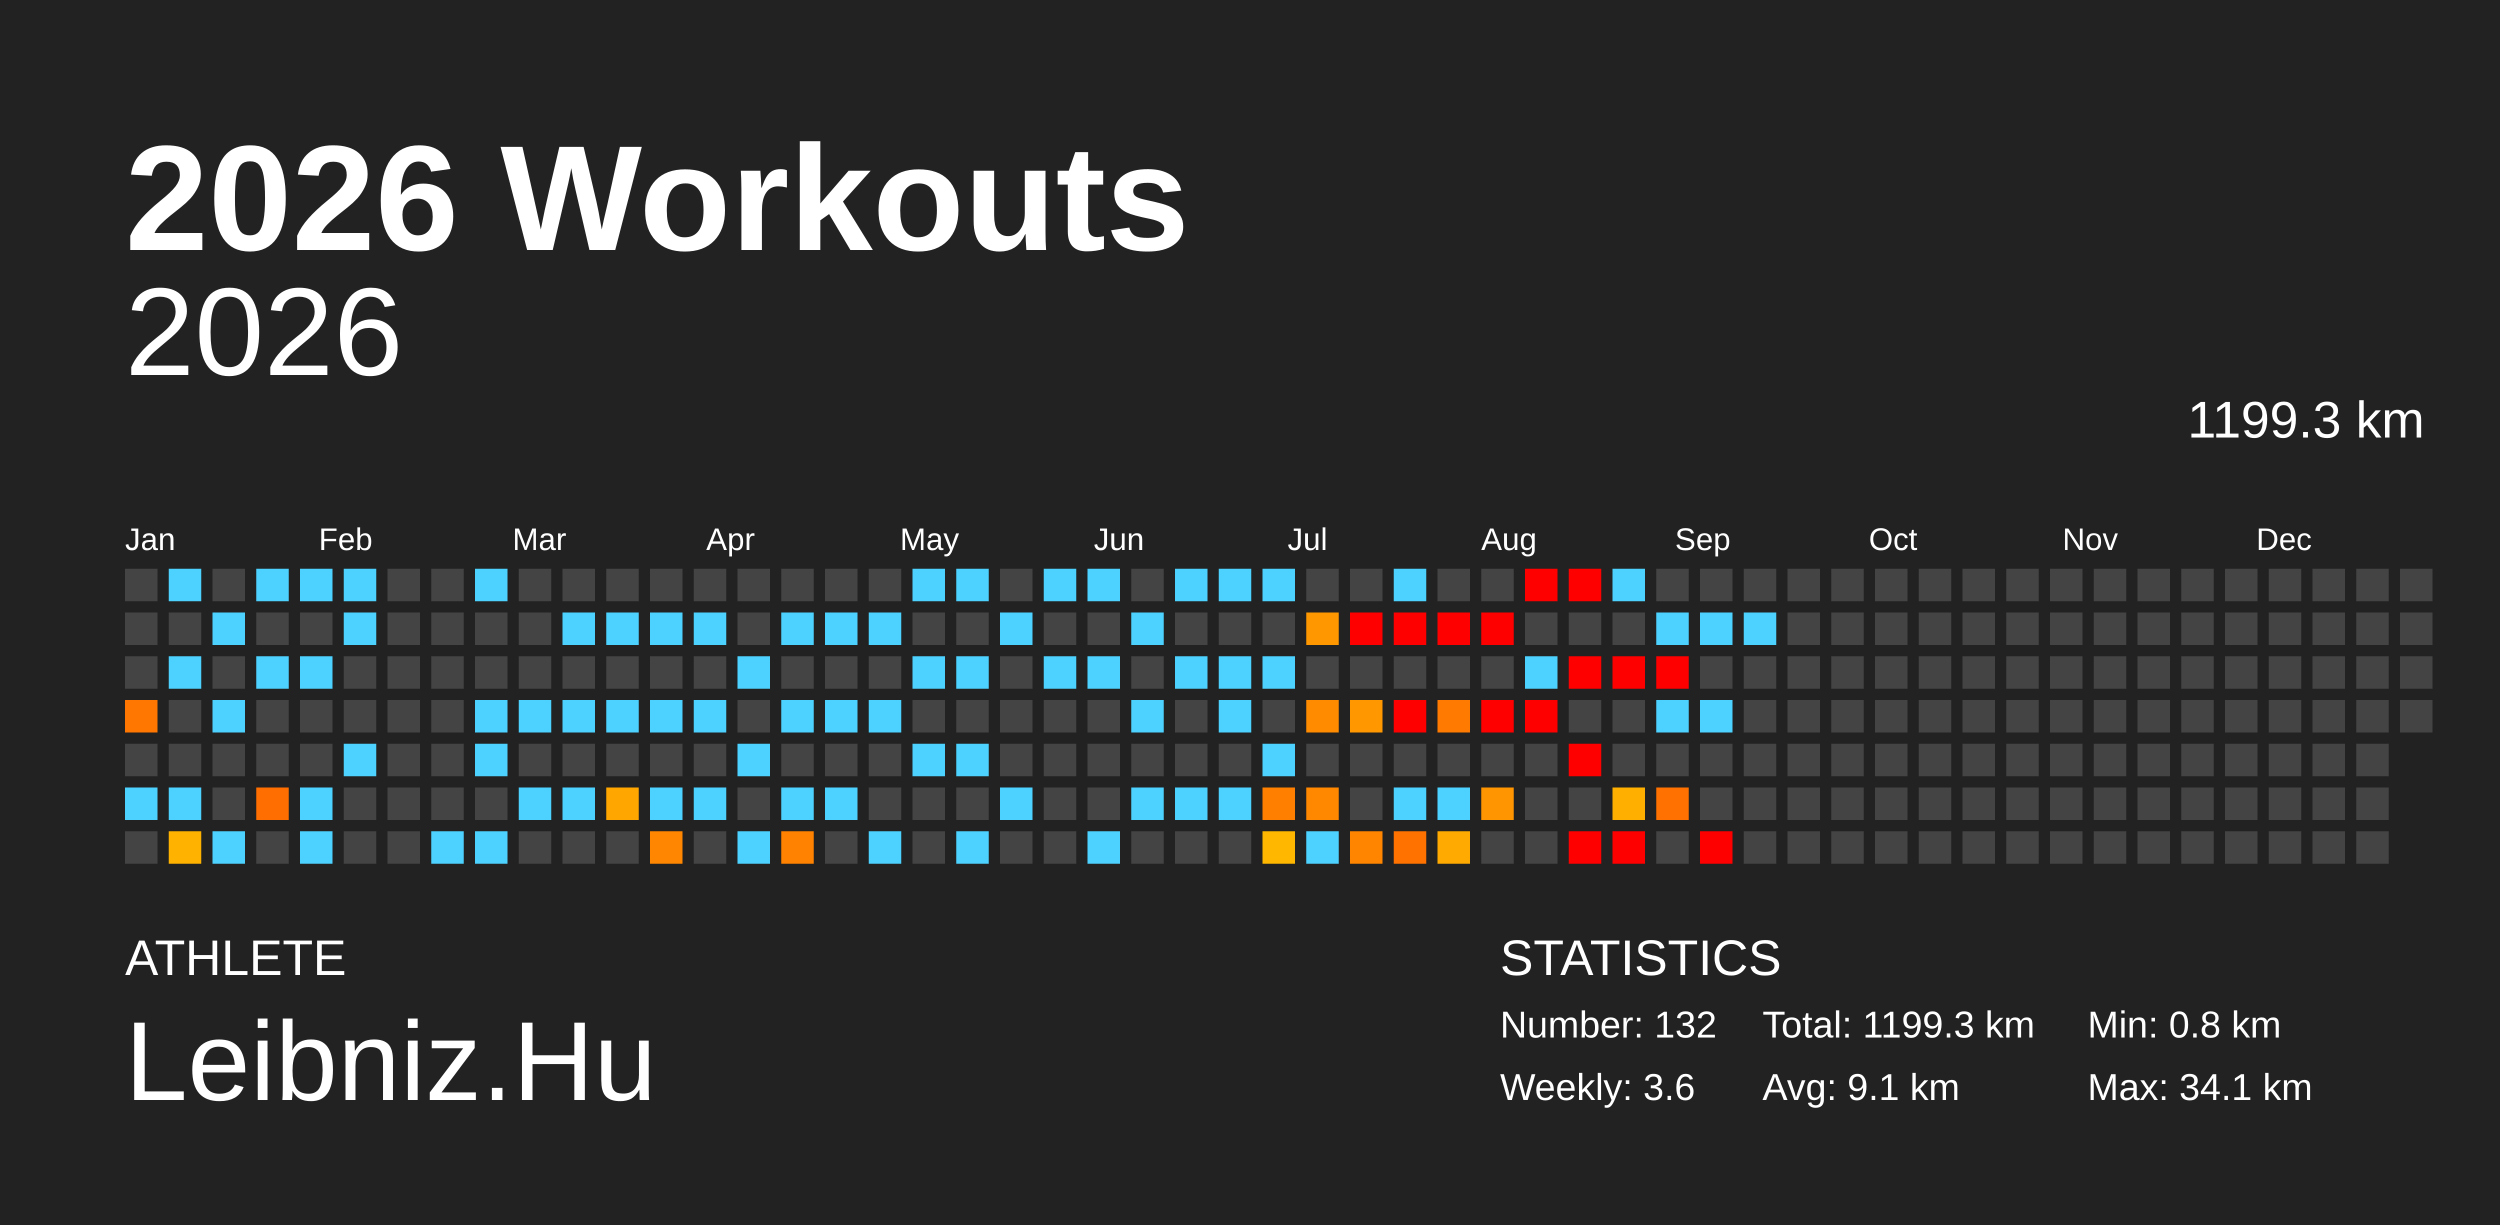
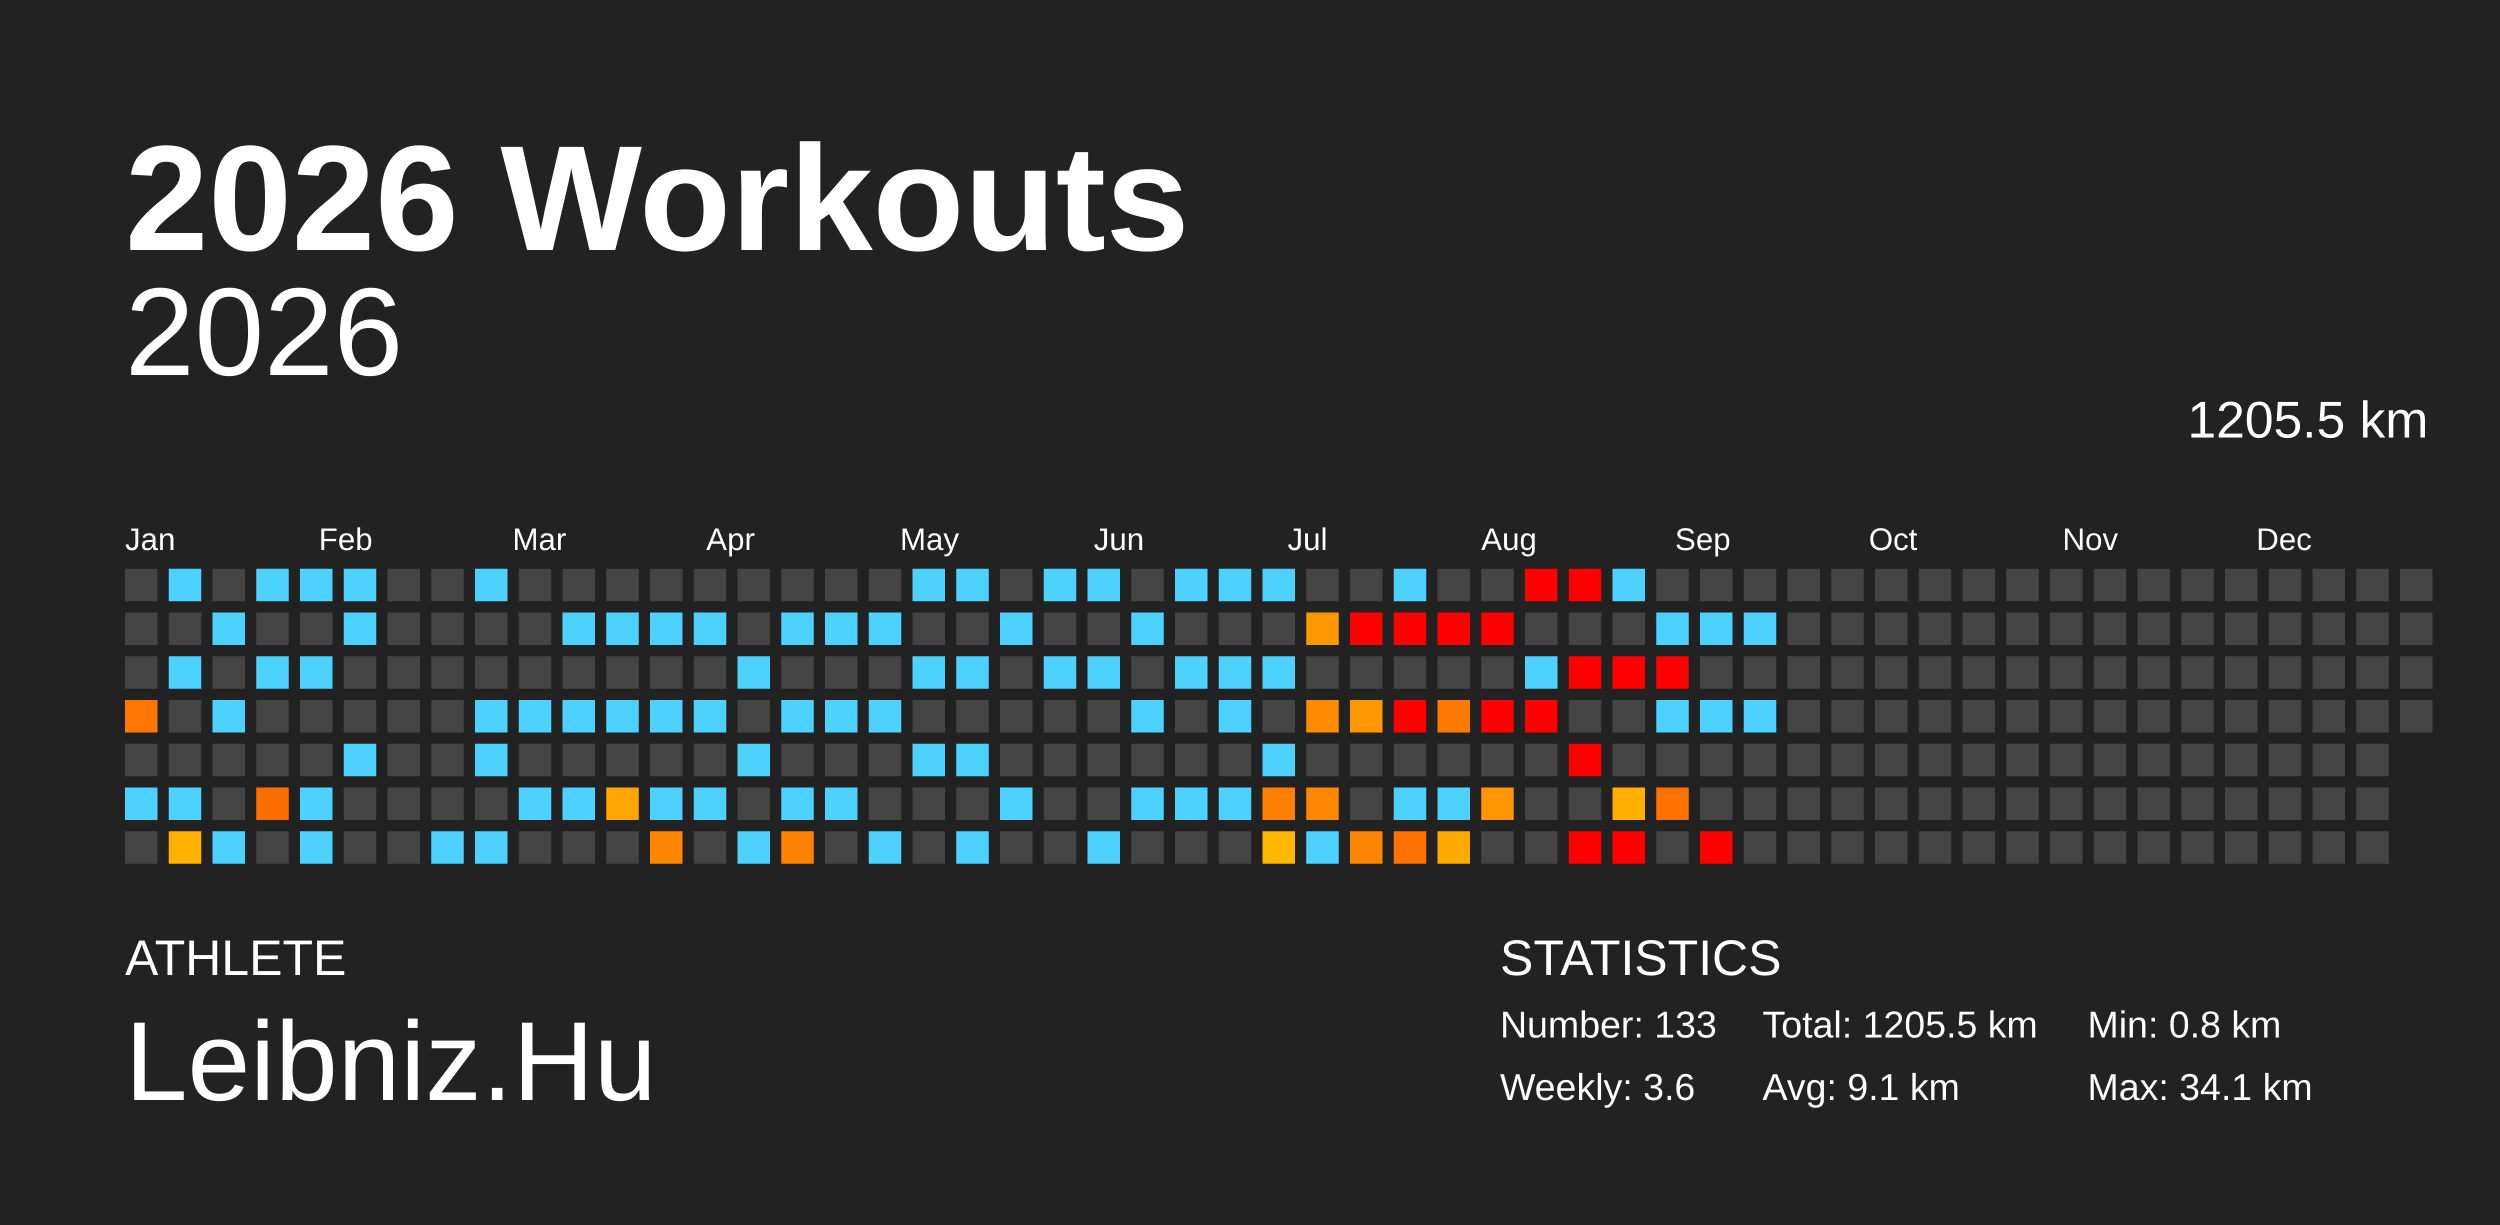
<svg xmlns="http://www.w3.org/2000/svg" baseProfile="full" height="98mm" version="1.1" viewBox="0,0,200,98" width="200mm">
  <defs />
  <rect fill="#222222" height="98" width="200" x="0" y="0" />
  <text fill="#FFFFFF" style="font-size:12px; font-family:Arial; font-weight:bold;" x="10" y="20">2026 Workouts</text>
  <text fill="#FFFFFF" style="font-size:4px; font-family:Arial" x="10" y="78">ATHLETE</text>
  <text fill="#FFFFFF" style="font-size:9px; font-family:Arial" x="10" y="88">Leibniz.Hu</text>
  <text fill="#FFFFFF" style="font-size:4px; font-family:Arial" x="120" y="78">STATISTICS</text>
-   <text fill="#FFFFFF" style="font-size:3px; font-family:Arial" x="120" y="83">Number: 132</text>
+   <text fill="#FFFFFF" style="font-size:3px; font-family:Arial" x="120" y="83">Number: 133</text>
  <text fill="#FFFFFF" style="font-size:3px; font-family:Arial" x="120" y="88">Weekly: 3.6</text>
-   <text fill="#FFFFFF" style="font-size:3px; font-family:Arial" x="141" y="83">Total: 1199.3 km</text>
+   <text fill="#FFFFFF" style="font-size:3px; font-family:Arial" x="141" y="83">Total: 1205.5 km</text>
  <text fill="#FFFFFF" style="font-size:3px; font-family:Arial" x="141" y="88">Avg: 9.1 km</text>
  <text fill="#FFFFFF" style="font-size:3px; font-family:Arial" x="167" y="83">Min: 0.8 km</text>
  <text fill="#FFFFFF" style="font-size:3px; font-family:Arial" x="167" y="88">Max: 34.1 km</text>
  <text alignment-baseline="hanging" fill="#FFFFFF" style="font-size:10.0px; font-family:Arial;" x="10" y="30">2026</text>
-   <text alignment-baseline="hanging" fill="#FFFFFF" style="font-size:4.125px; font-family:Arial;" x="175" y="35">1199.3 km</text>
+   <text alignment-baseline="hanging" fill="#FFFFFF" style="font-size:4.125px; font-family:Arial;" x="175" y="35">1205.5 km</text>
  <text fill="#FFFFFF" style="font-size:2.5px; font-family:Arial" x="10.0" y="44">Jan</text>
  <text fill="#FFFFFF" style="font-size:2.5px; font-family:Arial" x="25.5" y="44">Feb</text>
  <text fill="#FFFFFF" style="font-size:2.5px; font-family:Arial" x="41.0" y="44">Mar</text>
  <text fill="#FFFFFF" style="font-size:2.5px; font-family:Arial" x="56.5" y="44">Apr</text>
  <text fill="#FFFFFF" style="font-size:2.5px; font-family:Arial" x="72.0" y="44">May</text>
  <text fill="#FFFFFF" style="font-size:2.5px; font-family:Arial" x="87.5" y="44">Jun</text>
  <text fill="#FFFFFF" style="font-size:2.5px; font-family:Arial" x="103.0" y="44">Jul</text>
  <text fill="#FFFFFF" style="font-size:2.5px; font-family:Arial" x="118.5" y="44">Aug</text>
  <text fill="#FFFFFF" style="font-size:2.5px; font-family:Arial" x="134.0" y="44">Sep</text>
  <text fill="#FFFFFF" style="font-size:2.5px; font-family:Arial" x="149.5" y="44">Oct</text>
  <text fill="#FFFFFF" style="font-size:2.5px; font-family:Arial" x="165.0" y="44">Nov</text>
  <text fill="#FFFFFF" style="font-size:2.5px; font-family:Arial" x="180.5" y="44">Dec</text>
  <rect fill="#444444" height="2.6" width="2.6" x="10.0" y="45.5" />
  <rect fill="#444444" height="2.6" width="2.6" x="10.0" y="49.0" />
  <rect fill="#444444" height="2.6" width="2.6" x="10.0" y="52.5" />
  <rect fill="#ff7600" height="2.6" width="2.6" x="10.0" y="56.0" />
  <rect fill="#444444" height="2.6" width="2.6" x="10.0" y="59.5" />
  <rect fill="#4dd2ff" height="2.6" width="2.6" x="10.0" y="63.0" />
  <rect fill="#444444" height="2.6" width="2.6" x="10.0" y="66.5" />
  <rect fill="#4dd2ff" height="2.6" width="2.6" x="13.5" y="45.5" />
  <rect fill="#444444" height="2.6" width="2.6" x="13.5" y="49.0" />
  <rect fill="#4dd2ff" height="2.6" width="2.6" x="13.5" y="52.5" />
  <rect fill="#444444" height="2.6" width="2.6" x="13.5" y="56.0" />
  <rect fill="#444444" height="2.6" width="2.6" x="13.5" y="59.5" />
  <rect fill="#4dd2ff" height="2.6" width="2.6" x="13.5" y="63.0" />
  <rect fill="#ffb200" height="2.6" width="2.6" x="13.5" y="66.5" />
  <rect fill="#444444" height="2.6" width="2.6" x="17.0" y="45.5" />
  <rect fill="#4dd2ff" height="2.6" width="2.6" x="17.0" y="49.0" />
  <rect fill="#444444" height="2.6" width="2.6" x="17.0" y="52.5" />
  <rect fill="#4dd2ff" height="2.6" width="2.6" x="17.0" y="56.0" />
  <rect fill="#444444" height="2.6" width="2.6" x="17.0" y="59.5" />
  <rect fill="#444444" height="2.6" width="2.6" x="17.0" y="63.0" />
  <rect fill="#4dd2ff" height="2.6" width="2.6" x="17.0" y="66.5" />
  <rect fill="#4dd2ff" height="2.6" width="2.6" x="20.5" y="45.5" />
  <rect fill="#444444" height="2.6" width="2.6" x="20.5" y="49.0" />
  <rect fill="#4dd2ff" height="2.6" width="2.6" x="20.5" y="52.5" />
  <rect fill="#444444" height="2.6" width="2.6" x="20.5" y="56.0" />
  <rect fill="#444444" height="2.6" width="2.6" x="20.5" y="59.5" />
  <rect fill="#ff6e00" height="2.6" width="2.6" x="20.5" y="63.0" />
  <rect fill="#444444" height="2.6" width="2.6" x="20.5" y="66.5" />
  <rect fill="#4dd2ff" height="2.6" width="2.6" x="24.0" y="45.5" />
  <rect fill="#444444" height="2.6" width="2.6" x="24.0" y="49.0" />
  <rect fill="#4dd2ff" height="2.6" width="2.6" x="24.0" y="52.5" />
  <rect fill="#444444" height="2.6" width="2.6" x="24.0" y="56.0" />
  <rect fill="#444444" height="2.6" width="2.6" x="24.0" y="59.5" />
  <rect fill="#4dd2ff" height="2.6" width="2.6" x="24.0" y="63.0" />
  <rect fill="#4dd2ff" height="2.6" width="2.6" x="24.0" y="66.5" />
  <rect fill="#4dd2ff" height="2.6" width="2.6" x="27.5" y="45.5" />
  <rect fill="#4dd2ff" height="2.6" width="2.6" x="27.5" y="49.0" />
  <rect fill="#444444" height="2.6" width="2.6" x="27.5" y="52.5" />
  <rect fill="#444444" height="2.6" width="2.6" x="27.5" y="56.0" />
  <rect fill="#4dd2ff" height="2.6" width="2.6" x="27.5" y="59.5" />
  <rect fill="#444444" height="2.6" width="2.6" x="27.5" y="63.0" />
  <rect fill="#444444" height="2.6" width="2.6" x="27.5" y="66.5" />
  <rect fill="#444444" height="2.6" width="2.6" x="31.0" y="45.5" />
  <rect fill="#444444" height="2.6" width="2.6" x="31.0" y="49.0" />
  <rect fill="#444444" height="2.6" width="2.6" x="31.0" y="52.5" />
  <rect fill="#444444" height="2.6" width="2.6" x="31.0" y="56.0" />
  <rect fill="#444444" height="2.6" width="2.6" x="31.0" y="59.5" />
  <rect fill="#444444" height="2.6" width="2.6" x="31.0" y="63.0" />
  <rect fill="#444444" height="2.6" width="2.6" x="31.0" y="66.5" />
  <rect fill="#444444" height="2.6" width="2.6" x="34.5" y="45.5" />
  <rect fill="#444444" height="2.6" width="2.6" x="34.5" y="49.0" />
  <rect fill="#444444" height="2.6" width="2.6" x="34.5" y="52.5" />
  <rect fill="#444444" height="2.6" width="2.6" x="34.5" y="56.0" />
  <rect fill="#444444" height="2.6" width="2.6" x="34.5" y="59.5" />
  <rect fill="#444444" height="2.6" width="2.6" x="34.5" y="63.0" />
  <rect fill="#4dd2ff" height="2.6" width="2.6" x="34.5" y="66.5" />
  <rect fill="#4dd2ff" height="2.6" width="2.6" x="38.0" y="45.5" />
  <rect fill="#444444" height="2.6" width="2.6" x="38.0" y="49.0" />
  <rect fill="#444444" height="2.6" width="2.6" x="38.0" y="52.5" />
  <rect fill="#4dd2ff" height="2.6" width="2.6" x="38.0" y="56.0" />
  <rect fill="#4dd2ff" height="2.6" width="2.6" x="38.0" y="59.5" />
  <rect fill="#444444" height="2.6" width="2.6" x="38.0" y="63.0" />
  <rect fill="#4dd2ff" height="2.6" width="2.6" x="38.0" y="66.5" />
  <rect fill="#444444" height="2.6" width="2.6" x="41.5" y="45.5" />
  <rect fill="#444444" height="2.6" width="2.6" x="41.5" y="49.0" />
  <rect fill="#444444" height="2.6" width="2.6" x="41.5" y="52.5" />
  <rect fill="#4dd2ff" height="2.6" width="2.6" x="41.5" y="56.0" />
  <rect fill="#444444" height="2.6" width="2.6" x="41.5" y="59.5" />
  <rect fill="#4dd2ff" height="2.6" width="2.6" x="41.5" y="63.0" />
  <rect fill="#444444" height="2.6" width="2.6" x="41.5" y="66.5" />
  <rect fill="#444444" height="2.6" width="2.6" x="45.0" y="45.5" />
  <rect fill="#4dd2ff" height="2.6" width="2.6" x="45.0" y="49.0" />
  <rect fill="#444444" height="2.6" width="2.6" x="45.0" y="52.5" />
  <rect fill="#4dd2ff" height="2.6" width="2.6" x="45.0" y="56.0" />
  <rect fill="#444444" height="2.6" width="2.6" x="45.0" y="59.5" />
  <rect fill="#4dd2ff" height="2.6" width="2.6" x="45.0" y="63.0" />
  <rect fill="#444444" height="2.6" width="2.6" x="45.0" y="66.5" />
  <rect fill="#444444" height="2.6" width="2.6" x="48.5" y="45.5" />
  <rect fill="#4dd2ff" height="2.6" width="2.6" x="48.5" y="49.0" />
  <rect fill="#444444" height="2.6" width="2.6" x="48.5" y="52.5" />
  <rect fill="#4dd2ff" height="2.6" width="2.6" x="48.5" y="56.0" />
  <rect fill="#444444" height="2.6" width="2.6" x="48.5" y="59.5" />
  <rect fill="#ffa600" height="2.6" width="2.6" x="48.5" y="63.0" />
  <rect fill="#444444" height="2.6" width="2.6" x="48.5" y="66.5" />
  <rect fill="#444444" height="2.6" width="2.6" x="52.0" y="45.5" />
  <rect fill="#4dd2ff" height="2.6" width="2.6" x="52.0" y="49.0" />
  <rect fill="#444444" height="2.6" width="2.6" x="52.0" y="52.5" />
  <rect fill="#4dd2ff" height="2.6" width="2.6" x="52.0" y="56.0" />
  <rect fill="#444444" height="2.6" width="2.6" x="52.0" y="59.5" />
  <rect fill="#4dd2ff" height="2.6" width="2.6" x="52.0" y="63.0" />
  <rect fill="#ff8600" height="2.6" width="2.6" x="52.0" y="66.5" />
  <rect fill="#444444" height="2.6" width="2.6" x="55.5" y="45.5" />
  <rect fill="#4dd2ff" height="2.6" width="2.6" x="55.5" y="49.0" />
  <rect fill="#444444" height="2.6" width="2.6" x="55.5" y="52.5" />
  <rect fill="#4dd2ff" height="2.6" width="2.6" x="55.5" y="56.0" />
  <rect fill="#444444" height="2.6" width="2.6" x="55.5" y="59.5" />
  <rect fill="#4dd2ff" height="2.6" width="2.6" x="55.5" y="63.0" />
  <rect fill="#444444" height="2.6" width="2.6" x="55.5" y="66.5" />
  <rect fill="#444444" height="2.6" width="2.6" x="59.0" y="45.5" />
  <rect fill="#444444" height="2.6" width="2.6" x="59.0" y="49.0" />
  <rect fill="#4dd2ff" height="2.6" width="2.6" x="59.0" y="52.5" />
  <rect fill="#444444" height="2.6" width="2.6" x="59.0" y="56.0" />
  <rect fill="#4dd2ff" height="2.6" width="2.6" x="59.0" y="59.5" />
  <rect fill="#444444" height="2.6" width="2.6" x="59.0" y="63.0" />
  <rect fill="#4dd2ff" height="2.6" width="2.6" x="59.0" y="66.5" />
  <rect fill="#444444" height="2.6" width="2.6" x="62.5" y="45.5" />
  <rect fill="#4dd2ff" height="2.6" width="2.6" x="62.5" y="49.0" />
  <rect fill="#444444" height="2.6" width="2.6" x="62.5" y="52.5" />
  <rect fill="#4dd2ff" height="2.6" width="2.6" x="62.5" y="56.0" />
  <rect fill="#444444" height="2.6" width="2.6" x="62.5" y="59.5" />
  <rect fill="#4dd2ff" height="2.6" width="2.6" x="62.5" y="63.0" />
  <rect fill="#ff8200" height="2.6" width="2.6" x="62.5" y="66.5" />
  <rect fill="#444444" height="2.6" width="2.6" x="66.0" y="45.5" />
  <rect fill="#4dd2ff" height="2.6" width="2.6" x="66.0" y="49.0" />
  <rect fill="#444444" height="2.6" width="2.6" x="66.0" y="52.5" />
  <rect fill="#4dd2ff" height="2.6" width="2.6" x="66.0" y="56.0" />
  <rect fill="#444444" height="2.6" width="2.6" x="66.0" y="59.5" />
  <rect fill="#4dd2ff" height="2.6" width="2.6" x="66.0" y="63.0" />
  <rect fill="#444444" height="2.6" width="2.6" x="66.0" y="66.5" />
  <rect fill="#444444" height="2.6" width="2.6" x="69.5" y="45.5" />
  <rect fill="#4dd2ff" height="2.6" width="2.6" x="69.5" y="49.0" />
  <rect fill="#444444" height="2.6" width="2.6" x="69.5" y="52.5" />
  <rect fill="#4dd2ff" height="2.6" width="2.6" x="69.5" y="56.0" />
  <rect fill="#444444" height="2.6" width="2.6" x="69.5" y="59.5" />
  <rect fill="#444444" height="2.6" width="2.6" x="69.5" y="63.0" />
  <rect fill="#4dd2ff" height="2.6" width="2.6" x="69.5" y="66.5" />
  <rect fill="#4dd2ff" height="2.6" width="2.6" x="73.0" y="45.5" />
  <rect fill="#444444" height="2.6" width="2.6" x="73.0" y="49.0" />
  <rect fill="#4dd2ff" height="2.6" width="2.6" x="73.0" y="52.5" />
  <rect fill="#444444" height="2.6" width="2.6" x="73.0" y="56.0" />
  <rect fill="#4dd2ff" height="2.6" width="2.6" x="73.0" y="59.5" />
  <rect fill="#444444" height="2.6" width="2.6" x="73.0" y="63.0" />
  <rect fill="#444444" height="2.6" width="2.6" x="73.0" y="66.5" />
  <rect fill="#4dd2ff" height="2.6" width="2.6" x="76.5" y="45.5" />
  <rect fill="#444444" height="2.6" width="2.6" x="76.5" y="49.0" />
  <rect fill="#4dd2ff" height="2.6" width="2.6" x="76.5" y="52.5" />
  <rect fill="#444444" height="2.6" width="2.6" x="76.5" y="56.0" />
  <rect fill="#4dd2ff" height="2.6" width="2.6" x="76.5" y="59.5" />
  <rect fill="#444444" height="2.6" width="2.6" x="76.5" y="63.0" />
  <rect fill="#4dd2ff" height="2.6" width="2.6" x="76.5" y="66.5" />
  <rect fill="#444444" height="2.6" width="2.6" x="80.0" y="45.5" />
  <rect fill="#4dd2ff" height="2.6" width="2.6" x="80.0" y="49.0" />
  <rect fill="#444444" height="2.6" width="2.6" x="80.0" y="52.5" />
  <rect fill="#444444" height="2.6" width="2.6" x="80.0" y="56.0" />
  <rect fill="#444444" height="2.6" width="2.6" x="80.0" y="59.5" />
  <rect fill="#4dd2ff" height="2.6" width="2.6" x="80.0" y="63.0" />
  <rect fill="#444444" height="2.6" width="2.6" x="80.0" y="66.5" />
  <rect fill="#4dd2ff" height="2.6" width="2.6" x="83.5" y="45.5" />
  <rect fill="#444444" height="2.6" width="2.6" x="83.5" y="49.0" />
  <rect fill="#4dd2ff" height="2.6" width="2.6" x="83.5" y="52.5" />
  <rect fill="#444444" height="2.6" width="2.6" x="83.5" y="56.0" />
  <rect fill="#444444" height="2.6" width="2.6" x="83.5" y="59.5" />
  <rect fill="#444444" height="2.6" width="2.6" x="83.5" y="63.0" />
  <rect fill="#444444" height="2.6" width="2.6" x="83.5" y="66.5" />
  <rect fill="#4dd2ff" height="2.6" width="2.6" x="87.0" y="45.5" />
  <rect fill="#444444" height="2.6" width="2.6" x="87.0" y="49.0" />
  <rect fill="#4dd2ff" height="2.6" width="2.6" x="87.0" y="52.5" />
  <rect fill="#444444" height="2.6" width="2.6" x="87.0" y="56.0" />
  <rect fill="#444444" height="2.6" width="2.6" x="87.0" y="59.5" />
  <rect fill="#444444" height="2.6" width="2.6" x="87.0" y="63.0" />
  <rect fill="#4dd2ff" height="2.6" width="2.6" x="87.0" y="66.5" />
  <rect fill="#444444" height="2.6" width="2.6" x="90.5" y="45.5" />
  <rect fill="#4dd2ff" height="2.6" width="2.6" x="90.5" y="49.0" />
  <rect fill="#444444" height="2.6" width="2.6" x="90.5" y="52.5" />
  <rect fill="#4dd2ff" height="2.6" width="2.6" x="90.5" y="56.0" />
  <rect fill="#444444" height="2.6" width="2.6" x="90.5" y="59.5" />
  <rect fill="#4dd2ff" height="2.6" width="2.6" x="90.5" y="63.0" />
  <rect fill="#444444" height="2.6" width="2.6" x="90.5" y="66.5" />
  <rect fill="#4dd2ff" height="2.6" width="2.6" x="94.0" y="45.5" />
  <rect fill="#444444" height="2.6" width="2.6" x="94.0" y="49.0" />
  <rect fill="#4dd2ff" height="2.6" width="2.6" x="94.0" y="52.5" />
  <rect fill="#444444" height="2.6" width="2.6" x="94.0" y="56.0" />
  <rect fill="#444444" height="2.6" width="2.6" x="94.0" y="59.5" />
  <rect fill="#4dd2ff" height="2.6" width="2.6" x="94.0" y="63.0" />
  <rect fill="#444444" height="2.6" width="2.6" x="94.0" y="66.5" />
  <rect fill="#4dd2ff" height="2.6" width="2.6" x="97.5" y="45.5" />
  <rect fill="#444444" height="2.6" width="2.6" x="97.5" y="49.0" />
  <rect fill="#4dd2ff" height="2.6" width="2.6" x="97.5" y="52.5" />
  <rect fill="#4dd2ff" height="2.6" width="2.6" x="97.5" y="56.0" />
  <rect fill="#444444" height="2.6" width="2.6" x="97.5" y="59.5" />
  <rect fill="#4dd2ff" height="2.6" width="2.6" x="97.5" y="63.0" />
  <rect fill="#444444" height="2.6" width="2.6" x="97.5" y="66.5" />
  <rect fill="#4dd2ff" height="2.6" width="2.6" x="101.0" y="45.5" />
  <rect fill="#444444" height="2.6" width="2.6" x="101.0" y="49.0" />
  <rect fill="#4dd2ff" height="2.6" width="2.6" x="101.0" y="52.5" />
  <rect fill="#444444" height="2.6" width="2.6" x="101.0" y="56.0" />
  <rect fill="#4dd2ff" height="2.6" width="2.6" x="101.0" y="59.5" />
  <rect fill="#ff7f00" height="2.6" width="2.6" x="101.0" y="63.0" />
  <rect fill="#ffb700" height="2.6" width="2.6" x="101.0" y="66.5" />
  <rect fill="#444444" height="2.6" width="2.6" x="104.5" y="45.5" />
  <rect fill="#ff9700" height="2.6" width="2.6" x="104.5" y="49.0" />
  <rect fill="#444444" height="2.6" width="2.6" x="104.5" y="52.5" />
  <rect fill="#ff8b00" height="2.6" width="2.6" x="104.5" y="56.0" />
  <rect fill="#444444" height="2.6" width="2.6" x="104.5" y="59.5" />
  <rect fill="#ff8800" height="2.6" width="2.6" x="104.5" y="63.0" />
  <rect fill="#4dd2ff" height="2.6" width="2.6" x="104.5" y="66.5" />
  <rect fill="#444444" height="2.6" width="2.6" x="108.0" y="45.5" />
  <rect fill="red" height="2.6" width="2.6" x="108.0" y="49.0" />
  <rect fill="#444444" height="2.6" width="2.6" x="108.0" y="52.5" />
  <rect fill="#ff9800" height="2.6" width="2.6" x="108.0" y="56.0" />
  <rect fill="#444444" height="2.6" width="2.6" x="108.0" y="59.5" />
  <rect fill="#444444" height="2.6" width="2.6" x="108.0" y="63.0" />
  <rect fill="#ff8500" height="2.6" width="2.6" x="108.0" y="66.5" />
  <rect fill="#4dd2ff" height="2.6" width="2.6" x="111.5" y="45.5" />
  <rect fill="red" height="2.6" width="2.6" x="111.5" y="49.0" />
  <rect fill="#444444" height="2.6" width="2.6" x="111.5" y="52.5" />
  <rect fill="red" height="2.6" width="2.6" x="111.5" y="56.0" />
  <rect fill="#444444" height="2.6" width="2.6" x="111.5" y="59.5" />
  <rect fill="#4dd2ff" height="2.6" width="2.6" x="111.5" y="63.0" />
  <rect fill="#ff7200" height="2.6" width="2.6" x="111.5" y="66.5" />
  <rect fill="#444444" height="2.6" width="2.6" x="115.0" y="45.5" />
  <rect fill="red" height="2.6" width="2.6" x="115.0" y="49.0" />
  <rect fill="#444444" height="2.6" width="2.6" x="115.0" y="52.5" />
  <rect fill="#ff7a00" height="2.6" width="2.6" x="115.0" y="56.0" />
  <rect fill="#444444" height="2.6" width="2.6" x="115.0" y="59.5" />
  <rect fill="#4dd2ff" height="2.6" width="2.6" x="115.0" y="63.0" />
  <rect fill="#ffaa00" height="2.6" width="2.6" x="115.0" y="66.5" />
  <rect fill="#444444" height="2.6" width="2.6" x="118.5" y="45.5" />
  <rect fill="red" height="2.6" width="2.6" x="118.5" y="49.0" />
  <rect fill="#444444" height="2.6" width="2.6" x="118.5" y="52.5" />
  <rect fill="red" height="2.6" width="2.6" x="118.5" y="56.0" />
  <rect fill="#444444" height="2.6" width="2.6" x="118.5" y="59.5" />
  <rect fill="#ff9500" height="2.6" width="2.6" x="118.5" y="63.0" />
  <rect fill="#444444" height="2.6" width="2.6" x="118.5" y="66.5" />
  <rect fill="red" height="2.6" width="2.6" x="122.0" y="45.5" />
  <rect fill="#444444" height="2.6" width="2.6" x="122.0" y="49.0" />
  <rect fill="#4dd2ff" height="2.6" width="2.6" x="122.0" y="52.5" />
  <rect fill="red" height="2.6" width="2.6" x="122.0" y="56.0" />
  <rect fill="#444444" height="2.6" width="2.6" x="122.0" y="59.5" />
  <rect fill="#444444" height="2.6" width="2.6" x="122.0" y="63.0" />
  <rect fill="#444444" height="2.6" width="2.6" x="122.0" y="66.5" />
  <rect fill="red" height="2.6" width="2.6" x="125.5" y="45.5" />
  <rect fill="#444444" height="2.6" width="2.6" x="125.5" y="49.0" />
  <rect fill="red" height="2.6" width="2.6" x="125.5" y="52.5" />
  <rect fill="#444444" height="2.6" width="2.6" x="125.5" y="56.0" />
  <rect fill="red" height="2.6" width="2.6" x="125.5" y="59.5" />
  <rect fill="#444444" height="2.6" width="2.6" x="125.5" y="63.0" />
  <rect fill="red" height="2.6" width="2.6" x="125.5" y="66.5" />
  <rect fill="#4dd2ff" height="2.6" width="2.6" x="129.0" y="45.5" />
  <rect fill="#444444" height="2.6" width="2.6" x="129.0" y="49.0" />
  <rect fill="red" height="2.6" width="2.6" x="129.0" y="52.5" />
  <rect fill="#444444" height="2.6" width="2.6" x="129.0" y="56.0" />
  <rect fill="#444444" height="2.6" width="2.6" x="129.0" y="59.5" />
  <rect fill="#ffaf00" height="2.6" width="2.6" x="129.0" y="63.0" />
  <rect fill="red" height="2.6" width="2.6" x="129.0" y="66.5" />
  <rect fill="#444444" height="2.6" width="2.6" x="132.5" y="45.5" />
  <rect fill="#4dd2ff" height="2.6" width="2.6" x="132.5" y="49.0" />
  <rect fill="red" height="2.6" width="2.6" x="132.5" y="52.5" />
  <rect fill="#4dd2ff" height="2.6" width="2.6" x="132.5" y="56.0" />
  <rect fill="#444444" height="2.6" width="2.6" x="132.5" y="59.5" />
  <rect fill="#ff7100" height="2.6" width="2.6" x="132.5" y="63.0" />
  <rect fill="#444444" height="2.6" width="2.6" x="132.5" y="66.5" />
  <rect fill="#444444" height="2.6" width="2.6" x="136.0" y="45.5" />
  <rect fill="#4dd2ff" height="2.6" width="2.6" x="136.0" y="49.0" />
  <rect fill="#444444" height="2.6" width="2.6" x="136.0" y="52.5" />
  <rect fill="#4dd2ff" height="2.6" width="2.6" x="136.0" y="56.0" />
  <rect fill="#444444" height="2.6" width="2.6" x="136.0" y="59.5" />
  <rect fill="#444444" height="2.6" width="2.6" x="136.0" y="63.0" />
  <rect fill="red" height="2.6" width="2.6" x="136.0" y="66.5" />
  <rect fill="#444444" height="2.6" width="2.6" x="139.5" y="45.5" />
  <rect fill="#4dd2ff" height="2.6" width="2.6" x="139.5" y="49.0" />
  <rect fill="#444444" height="2.6" width="2.6" x="139.5" y="52.5" />
-   <rect fill="#444444" height="2.6" width="2.6" x="139.5" y="56.0" />
+   <rect fill="#4dd2ff" height="2.6" width="2.6" x="139.5" y="56.0" />
  <rect fill="#444444" height="2.6" width="2.6" x="139.5" y="59.5" />
  <rect fill="#444444" height="2.6" width="2.6" x="139.5" y="63.0" />
  <rect fill="#444444" height="2.6" width="2.6" x="139.5" y="66.5" />
  <rect fill="#444444" height="2.6" width="2.6" x="143.0" y="45.5" />
  <rect fill="#444444" height="2.6" width="2.6" x="143.0" y="49.0" />
  <rect fill="#444444" height="2.6" width="2.6" x="143.0" y="52.5" />
  <rect fill="#444444" height="2.6" width="2.6" x="143.0" y="56.0" />
  <rect fill="#444444" height="2.6" width="2.6" x="143.0" y="59.5" />
  <rect fill="#444444" height="2.6" width="2.6" x="143.0" y="63.0" />
  <rect fill="#444444" height="2.6" width="2.6" x="143.0" y="66.5" />
  <rect fill="#444444" height="2.6" width="2.6" x="146.5" y="45.5" />
  <rect fill="#444444" height="2.6" width="2.6" x="146.5" y="49.0" />
  <rect fill="#444444" height="2.6" width="2.6" x="146.5" y="52.5" />
  <rect fill="#444444" height="2.6" width="2.6" x="146.5" y="56.0" />
  <rect fill="#444444" height="2.6" width="2.6" x="146.5" y="59.5" />
  <rect fill="#444444" height="2.6" width="2.6" x="146.5" y="63.0" />
  <rect fill="#444444" height="2.6" width="2.6" x="146.5" y="66.5" />
  <rect fill="#444444" height="2.6" width="2.6" x="150.0" y="45.5" />
  <rect fill="#444444" height="2.6" width="2.6" x="150.0" y="49.0" />
  <rect fill="#444444" height="2.6" width="2.6" x="150.0" y="52.5" />
  <rect fill="#444444" height="2.6" width="2.6" x="150.0" y="56.0" />
  <rect fill="#444444" height="2.6" width="2.6" x="150.0" y="59.5" />
  <rect fill="#444444" height="2.6" width="2.6" x="150.0" y="63.0" />
  <rect fill="#444444" height="2.6" width="2.6" x="150.0" y="66.5" />
  <rect fill="#444444" height="2.6" width="2.6" x="153.5" y="45.5" />
  <rect fill="#444444" height="2.6" width="2.6" x="153.5" y="49.0" />
  <rect fill="#444444" height="2.6" width="2.6" x="153.5" y="52.5" />
  <rect fill="#444444" height="2.6" width="2.6" x="153.5" y="56.0" />
  <rect fill="#444444" height="2.6" width="2.6" x="153.5" y="59.5" />
  <rect fill="#444444" height="2.6" width="2.6" x="153.5" y="63.0" />
  <rect fill="#444444" height="2.6" width="2.6" x="153.5" y="66.5" />
  <rect fill="#444444" height="2.6" width="2.6" x="157.0" y="45.5" />
  <rect fill="#444444" height="2.6" width="2.6" x="157.0" y="49.0" />
  <rect fill="#444444" height="2.6" width="2.6" x="157.0" y="52.5" />
  <rect fill="#444444" height="2.6" width="2.6" x="157.0" y="56.0" />
  <rect fill="#444444" height="2.6" width="2.6" x="157.0" y="59.5" />
  <rect fill="#444444" height="2.6" width="2.6" x="157.0" y="63.0" />
  <rect fill="#444444" height="2.6" width="2.6" x="157.0" y="66.5" />
  <rect fill="#444444" height="2.6" width="2.6" x="160.5" y="45.5" />
  <rect fill="#444444" height="2.6" width="2.6" x="160.5" y="49.0" />
  <rect fill="#444444" height="2.6" width="2.6" x="160.5" y="52.5" />
  <rect fill="#444444" height="2.6" width="2.6" x="160.5" y="56.0" />
  <rect fill="#444444" height="2.6" width="2.6" x="160.5" y="59.5" />
  <rect fill="#444444" height="2.6" width="2.6" x="160.5" y="63.0" />
  <rect fill="#444444" height="2.6" width="2.6" x="160.5" y="66.5" />
  <rect fill="#444444" height="2.6" width="2.6" x="164.0" y="45.5" />
  <rect fill="#444444" height="2.6" width="2.6" x="164.0" y="49.0" />
  <rect fill="#444444" height="2.6" width="2.6" x="164.0" y="52.5" />
  <rect fill="#444444" height="2.6" width="2.6" x="164.0" y="56.0" />
  <rect fill="#444444" height="2.6" width="2.6" x="164.0" y="59.5" />
  <rect fill="#444444" height="2.6" width="2.6" x="164.0" y="63.0" />
  <rect fill="#444444" height="2.6" width="2.6" x="164.0" y="66.5" />
  <rect fill="#444444" height="2.6" width="2.6" x="167.5" y="45.5" />
  <rect fill="#444444" height="2.6" width="2.6" x="167.5" y="49.0" />
  <rect fill="#444444" height="2.6" width="2.6" x="167.5" y="52.5" />
  <rect fill="#444444" height="2.6" width="2.6" x="167.5" y="56.0" />
  <rect fill="#444444" height="2.6" width="2.6" x="167.5" y="59.5" />
  <rect fill="#444444" height="2.6" width="2.6" x="167.5" y="63.0" />
  <rect fill="#444444" height="2.6" width="2.6" x="167.5" y="66.5" />
  <rect fill="#444444" height="2.6" width="2.6" x="171.0" y="45.5" />
  <rect fill="#444444" height="2.6" width="2.6" x="171.0" y="49.0" />
  <rect fill="#444444" height="2.6" width="2.6" x="171.0" y="52.5" />
  <rect fill="#444444" height="2.6" width="2.6" x="171.0" y="56.0" />
  <rect fill="#444444" height="2.6" width="2.6" x="171.0" y="59.5" />
  <rect fill="#444444" height="2.6" width="2.6" x="171.0" y="63.0" />
  <rect fill="#444444" height="2.6" width="2.6" x="171.0" y="66.5" />
  <rect fill="#444444" height="2.6" width="2.6" x="174.5" y="45.5" />
  <rect fill="#444444" height="2.6" width="2.6" x="174.5" y="49.0" />
  <rect fill="#444444" height="2.6" width="2.6" x="174.5" y="52.5" />
  <rect fill="#444444" height="2.6" width="2.6" x="174.5" y="56.0" />
  <rect fill="#444444" height="2.6" width="2.6" x="174.5" y="59.5" />
  <rect fill="#444444" height="2.6" width="2.6" x="174.5" y="63.0" />
  <rect fill="#444444" height="2.6" width="2.6" x="174.5" y="66.5" />
  <rect fill="#444444" height="2.6" width="2.6" x="178.0" y="45.5" />
  <rect fill="#444444" height="2.6" width="2.6" x="178.0" y="49.0" />
  <rect fill="#444444" height="2.6" width="2.6" x="178.0" y="52.5" />
  <rect fill="#444444" height="2.6" width="2.6" x="178.0" y="56.0" />
  <rect fill="#444444" height="2.6" width="2.6" x="178.0" y="59.5" />
  <rect fill="#444444" height="2.6" width="2.6" x="178.0" y="63.0" />
  <rect fill="#444444" height="2.6" width="2.6" x="178.0" y="66.5" />
  <rect fill="#444444" height="2.6" width="2.6" x="181.5" y="45.5" />
  <rect fill="#444444" height="2.6" width="2.6" x="181.5" y="49.0" />
  <rect fill="#444444" height="2.6" width="2.6" x="181.5" y="52.5" />
  <rect fill="#444444" height="2.6" width="2.6" x="181.5" y="56.0" />
  <rect fill="#444444" height="2.6" width="2.6" x="181.5" y="59.5" />
  <rect fill="#444444" height="2.6" width="2.6" x="181.5" y="63.0" />
  <rect fill="#444444" height="2.6" width="2.6" x="181.5" y="66.5" />
  <rect fill="#444444" height="2.6" width="2.6" x="185.0" y="45.5" />
  <rect fill="#444444" height="2.6" width="2.6" x="185.0" y="49.0" />
  <rect fill="#444444" height="2.6" width="2.6" x="185.0" y="52.5" />
  <rect fill="#444444" height="2.6" width="2.6" x="185.0" y="56.0" />
  <rect fill="#444444" height="2.6" width="2.6" x="185.0" y="59.5" />
  <rect fill="#444444" height="2.6" width="2.6" x="185.0" y="63.0" />
  <rect fill="#444444" height="2.6" width="2.6" x="185.0" y="66.5" />
  <rect fill="#444444" height="2.6" width="2.6" x="188.5" y="45.5" />
  <rect fill="#444444" height="2.6" width="2.6" x="188.5" y="49.0" />
  <rect fill="#444444" height="2.6" width="2.6" x="188.5" y="52.5" />
  <rect fill="#444444" height="2.6" width="2.6" x="188.5" y="56.0" />
  <rect fill="#444444" height="2.6" width="2.6" x="188.5" y="59.5" />
  <rect fill="#444444" height="2.6" width="2.6" x="188.5" y="63.0" />
  <rect fill="#444444" height="2.6" width="2.6" x="188.5" y="66.5" />
  <rect fill="#444444" height="2.6" width="2.6" x="192.0" y="45.5" />
  <rect fill="#444444" height="2.6" width="2.6" x="192.0" y="49.0" />
  <rect fill="#444444" height="2.6" width="2.6" x="192.0" y="52.5" />
  <rect fill="#444444" height="2.6" width="2.6" x="192.0" y="56.0" />
</svg>
